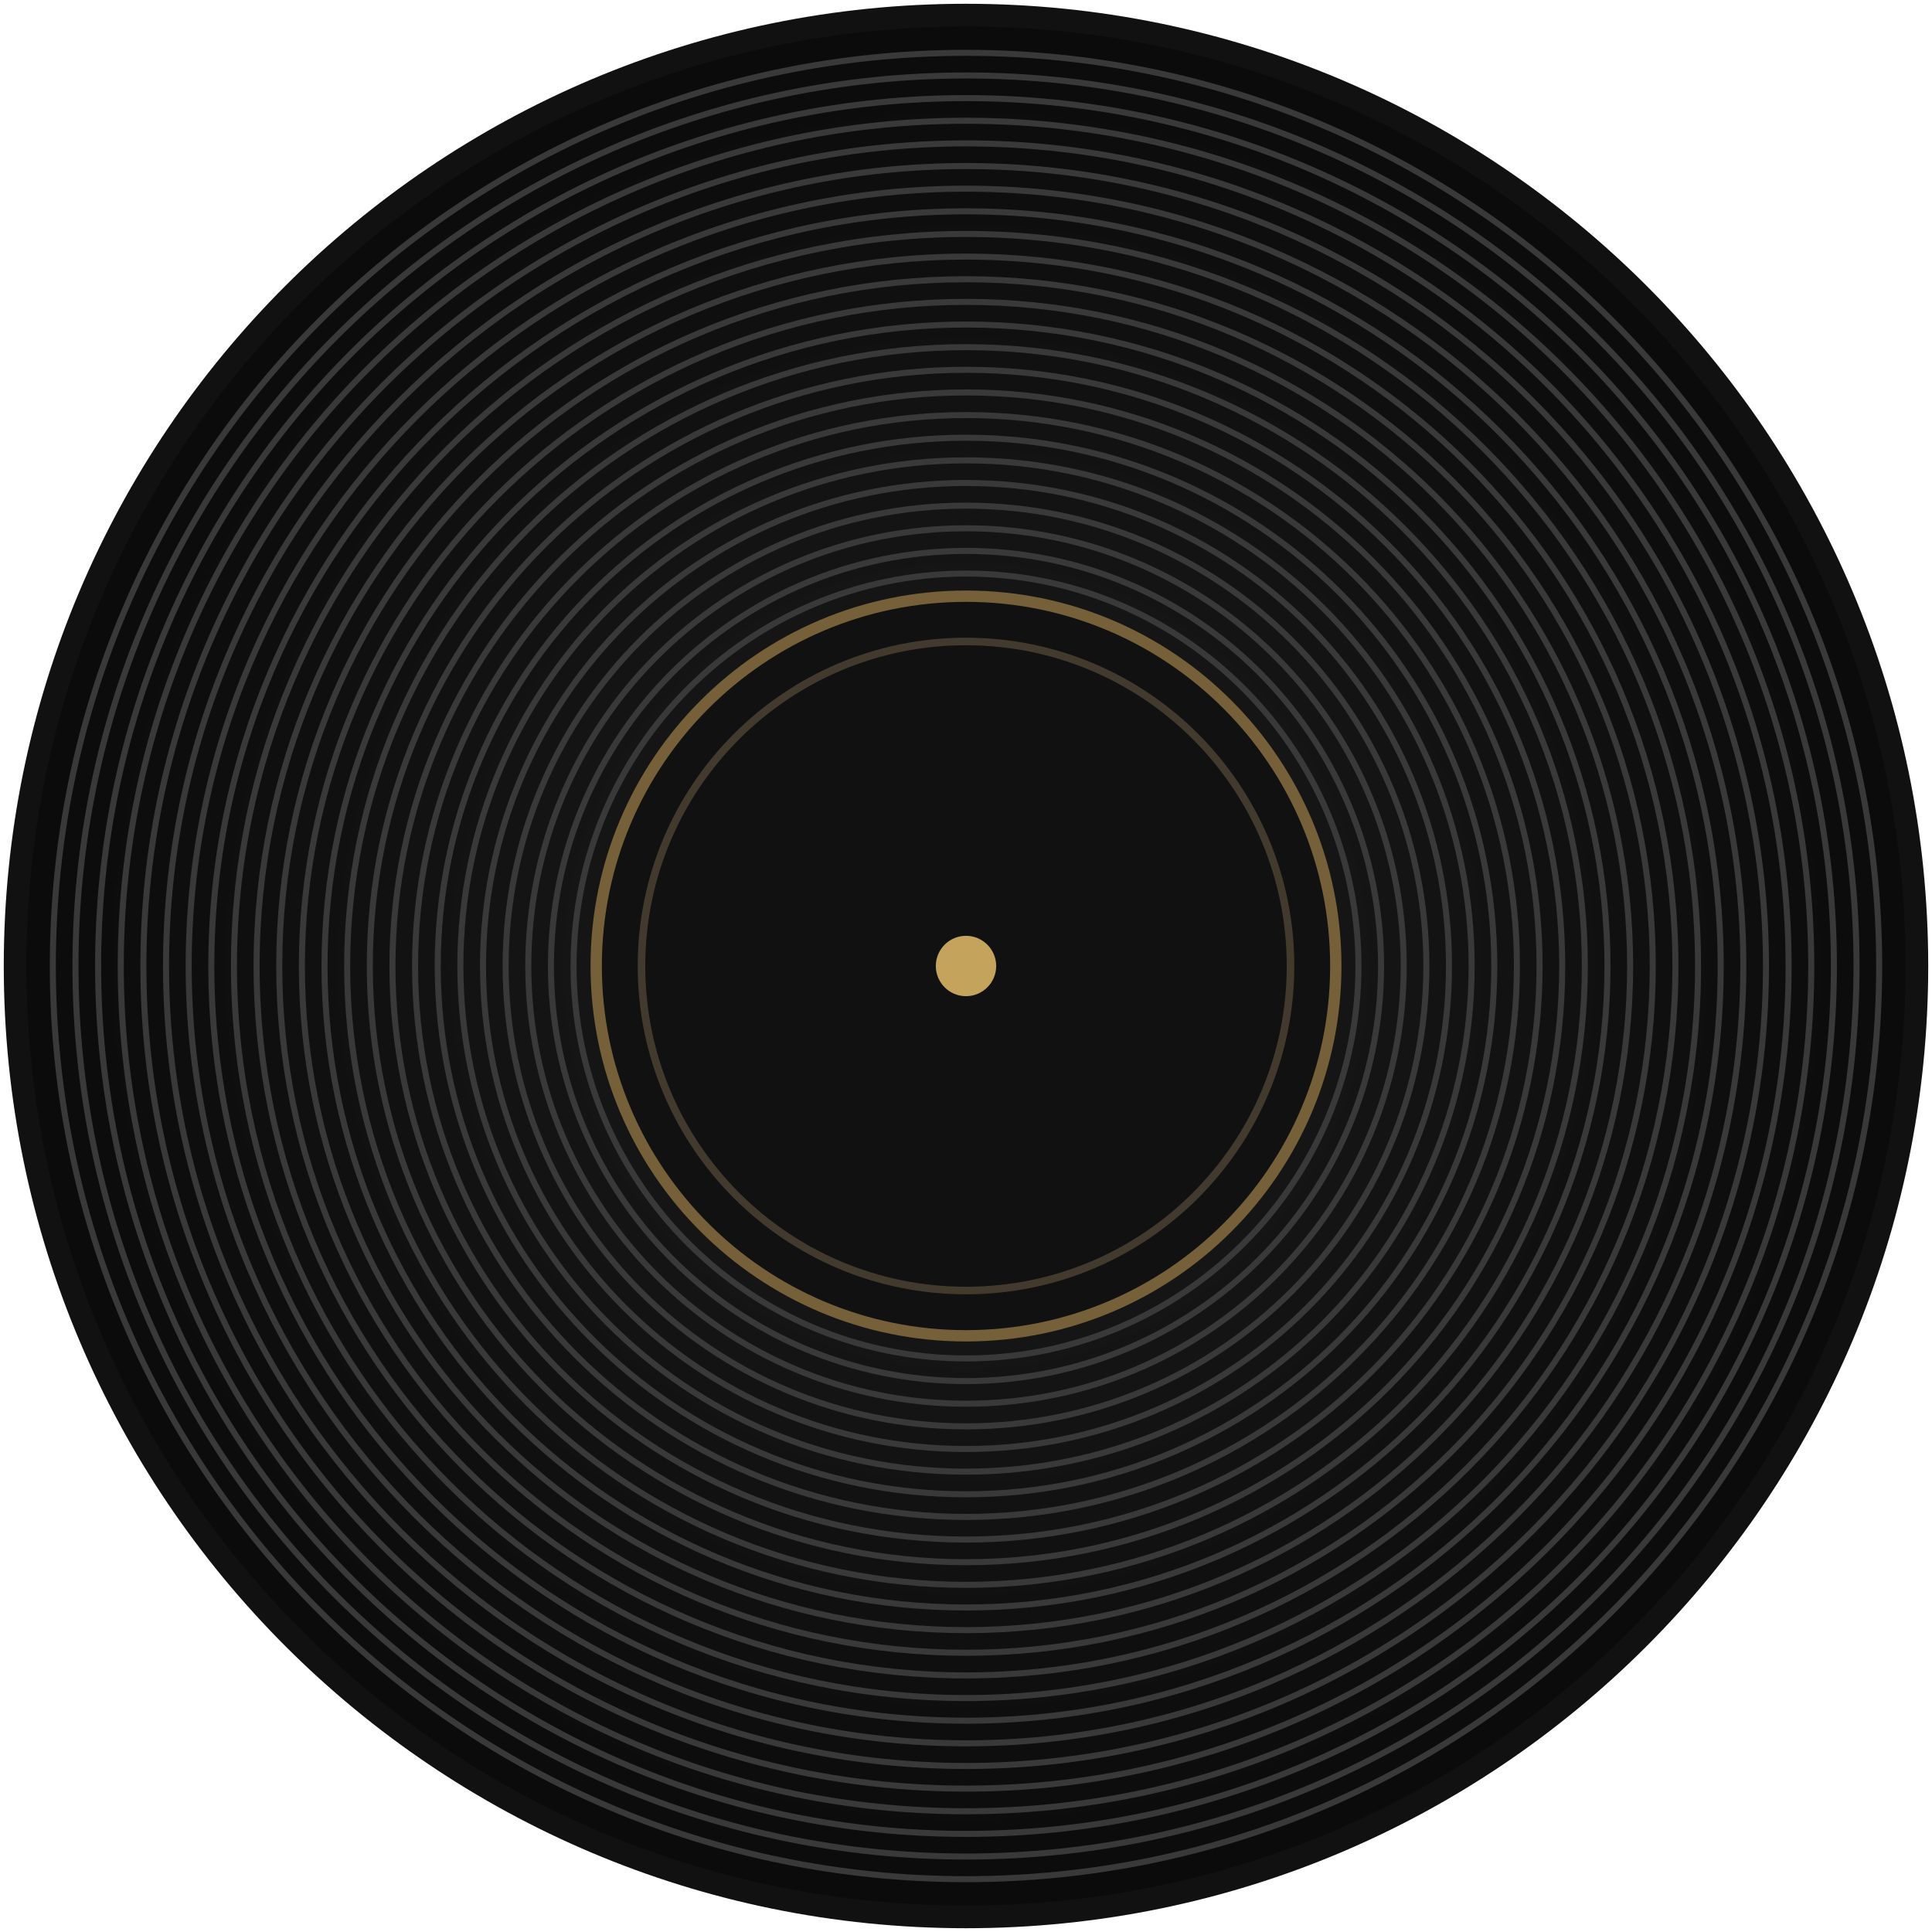
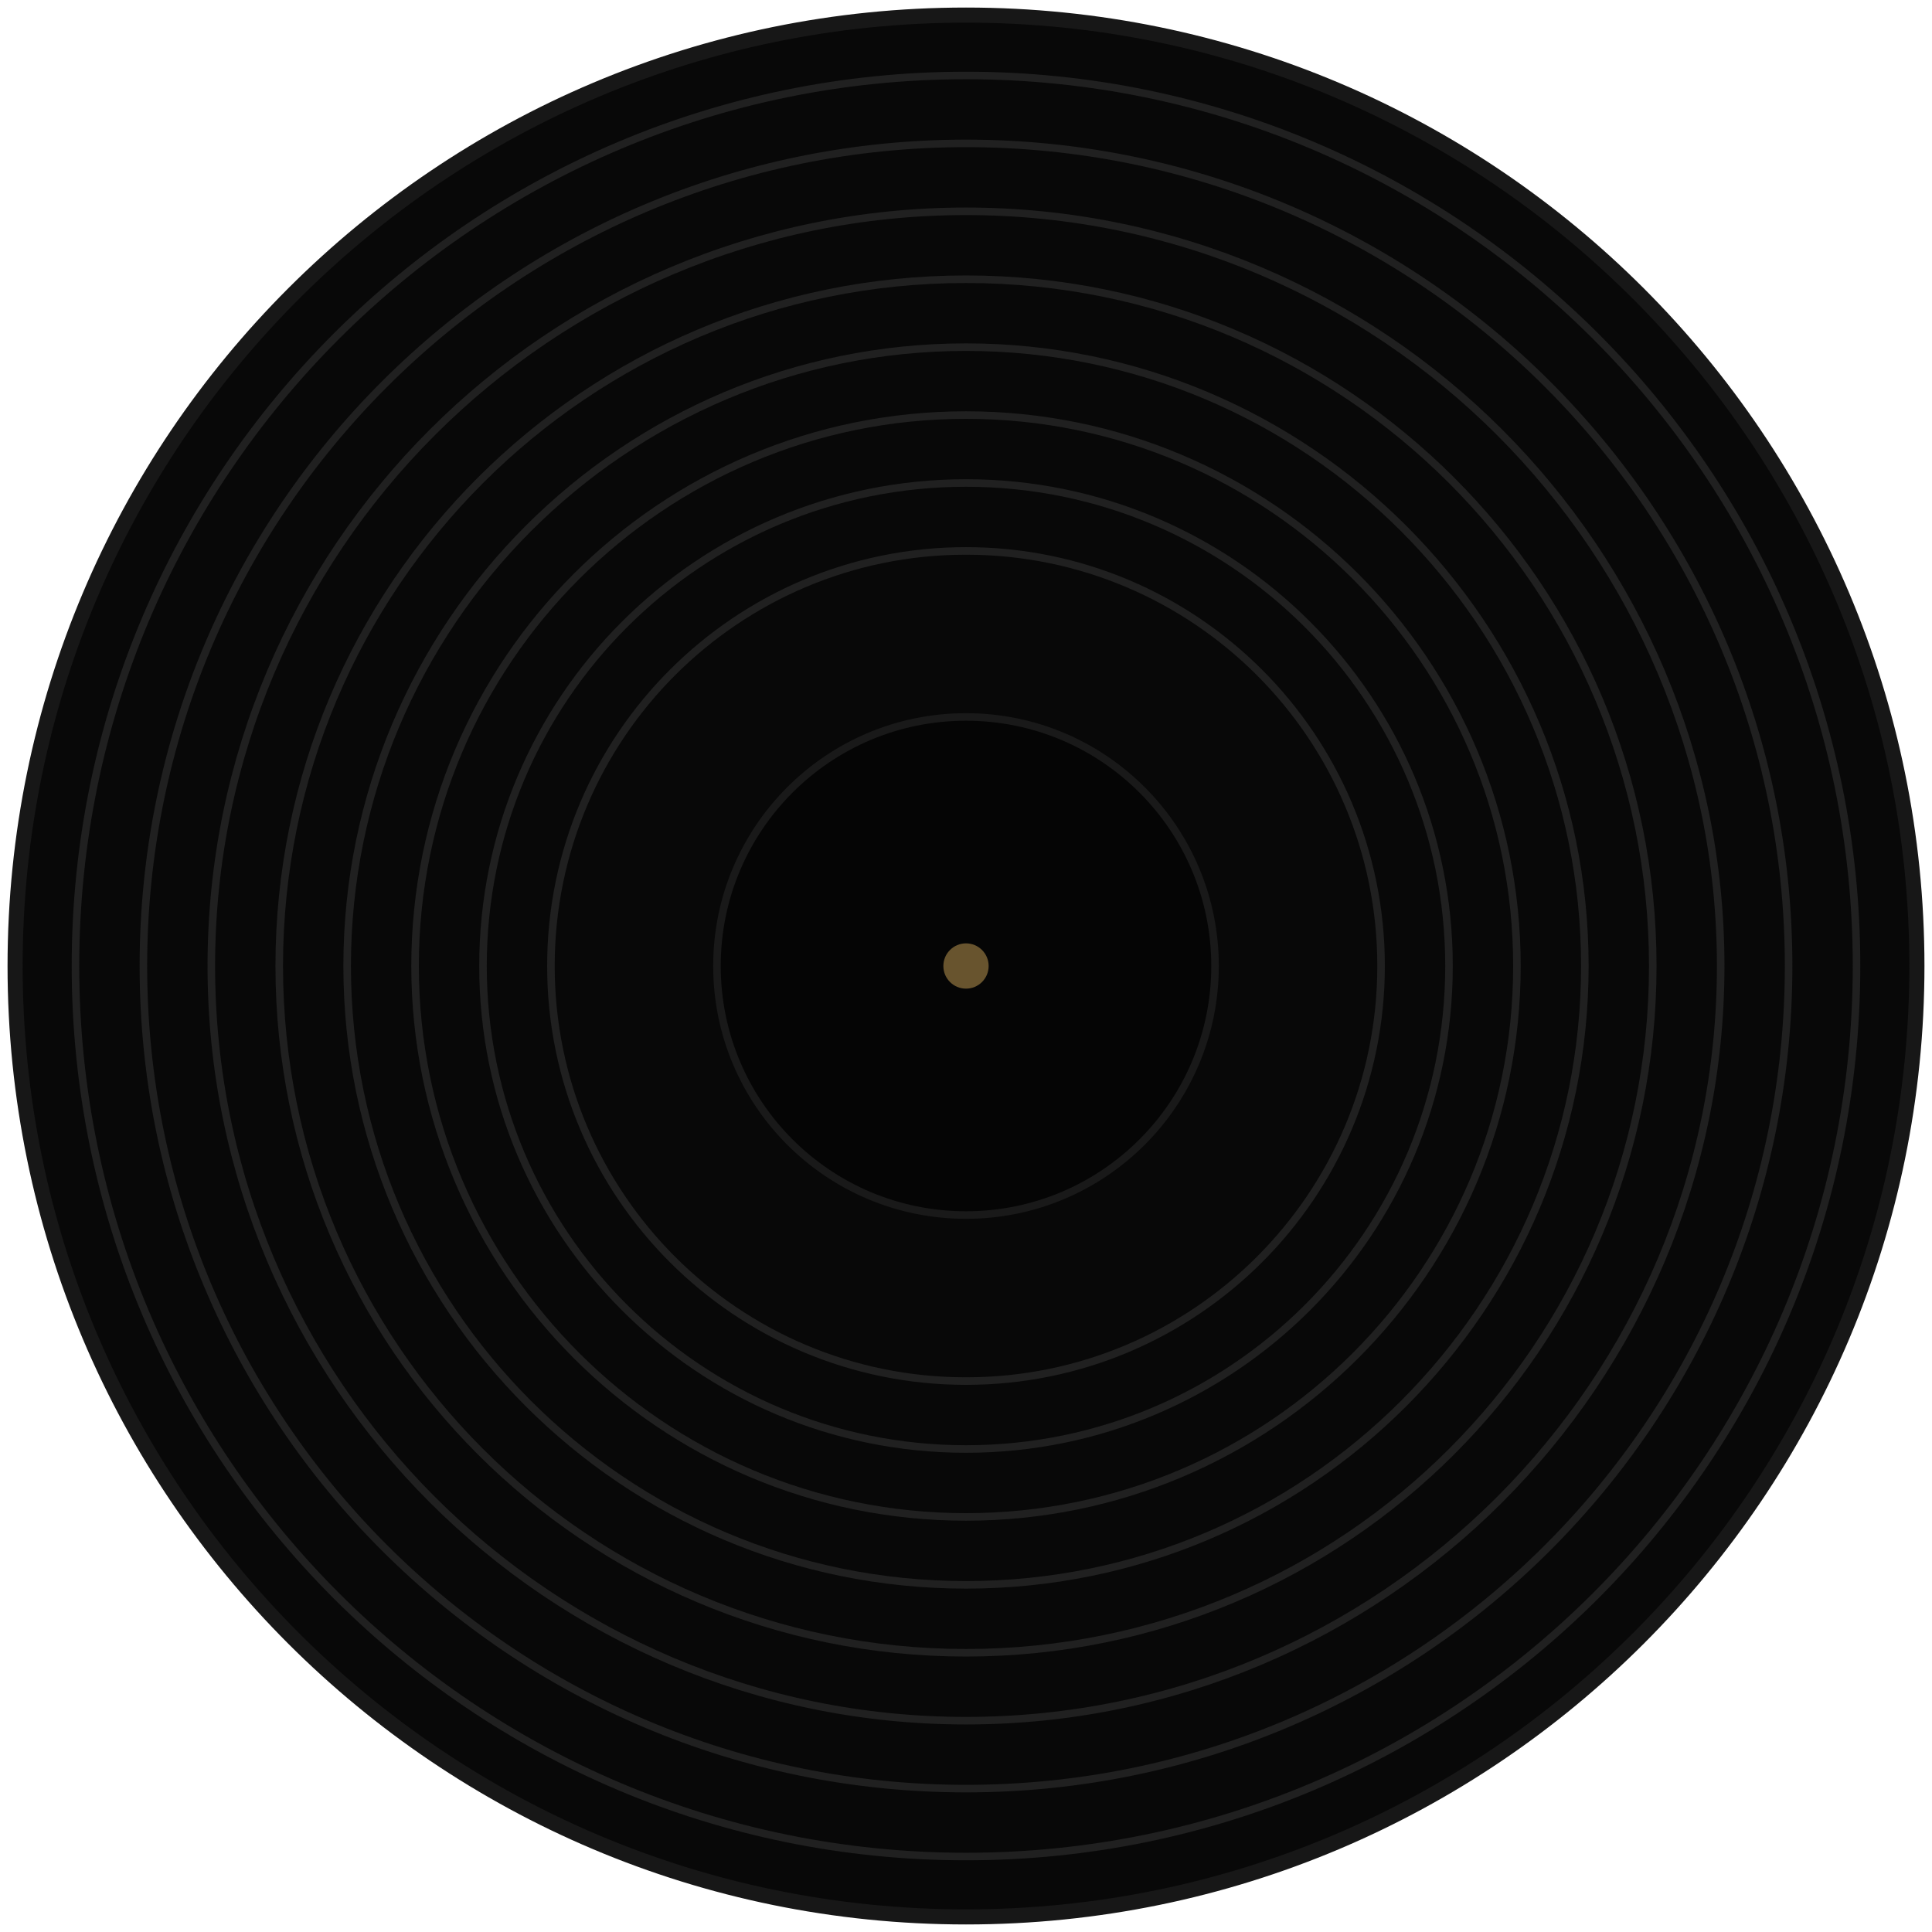
<svg xmlns="http://www.w3.org/2000/svg" width="256" height="256" viewBox="0 0 256 256">
-   <defs>
-     <radialGradient id="surface">
-       <stop stop-color="#36332b" />
-       <stop offset=".4" stop-color="#151515" />
-       <stop offset="1" stop-color="#0b0b0b" />
-     </radialGradient>
-   </defs>
-   <circle cx="128" cy="128" r="126" fill="url(#surface)" stroke="#111" stroke-width="3" />
-   <g fill="none" stroke="#393939" stroke-width=".8">
-     <circle cx="128" cy="128" r="52" />
+   <circle cx="128" cy="128" r="126" fill="#080808" stroke="#171717" stroke-width="2" />
+   <g fill="none" stroke="#202020" stroke-width="1">
    <circle cx="128" cy="128" r="55" />
-     <circle cx="128" cy="128" r="58" />
-     <circle cx="128" cy="128" r="61" />
    <circle cx="128" cy="128" r="64" />
-     <circle cx="128" cy="128" r="67" />
-     <circle cx="128" cy="128" r="70" />
    <circle cx="128" cy="128" r="73" />
-     <circle cx="128" cy="128" r="76" />
-     <circle cx="128" cy="128" r="79" />
    <circle cx="128" cy="128" r="82" />
-     <circle cx="128" cy="128" r="85" />
-     <circle cx="128" cy="128" r="88" />
    <circle cx="128" cy="128" r="91" />
-     <circle cx="128" cy="128" r="94" />
-     <circle cx="128" cy="128" r="97" />
    <circle cx="128" cy="128" r="100" />
-     <circle cx="128" cy="128" r="103" />
-     <circle cx="128" cy="128" r="106" />
    <circle cx="128" cy="128" r="109" />
-     <circle cx="128" cy="128" r="112" />
-     <circle cx="128" cy="128" r="115" />
    <circle cx="128" cy="128" r="118" />
-     <circle cx="128" cy="128" r="121" />
  </g>
-   <circle cx="128" cy="128" r="49" fill="#111111" stroke="#766039" stroke-width="1.5" />
-   <circle cx="128" cy="128" r="43" fill="none" stroke="#423b2d" />
-   <circle cx="128" cy="128" r="4" fill="#c4a45c" />
+   <circle cx="128" cy="128" r="33" fill="#050505" stroke="#191919" stroke-width="1" />
+   <circle cx="128" cy="128" r="3" fill="#68542e" />
</svg>
